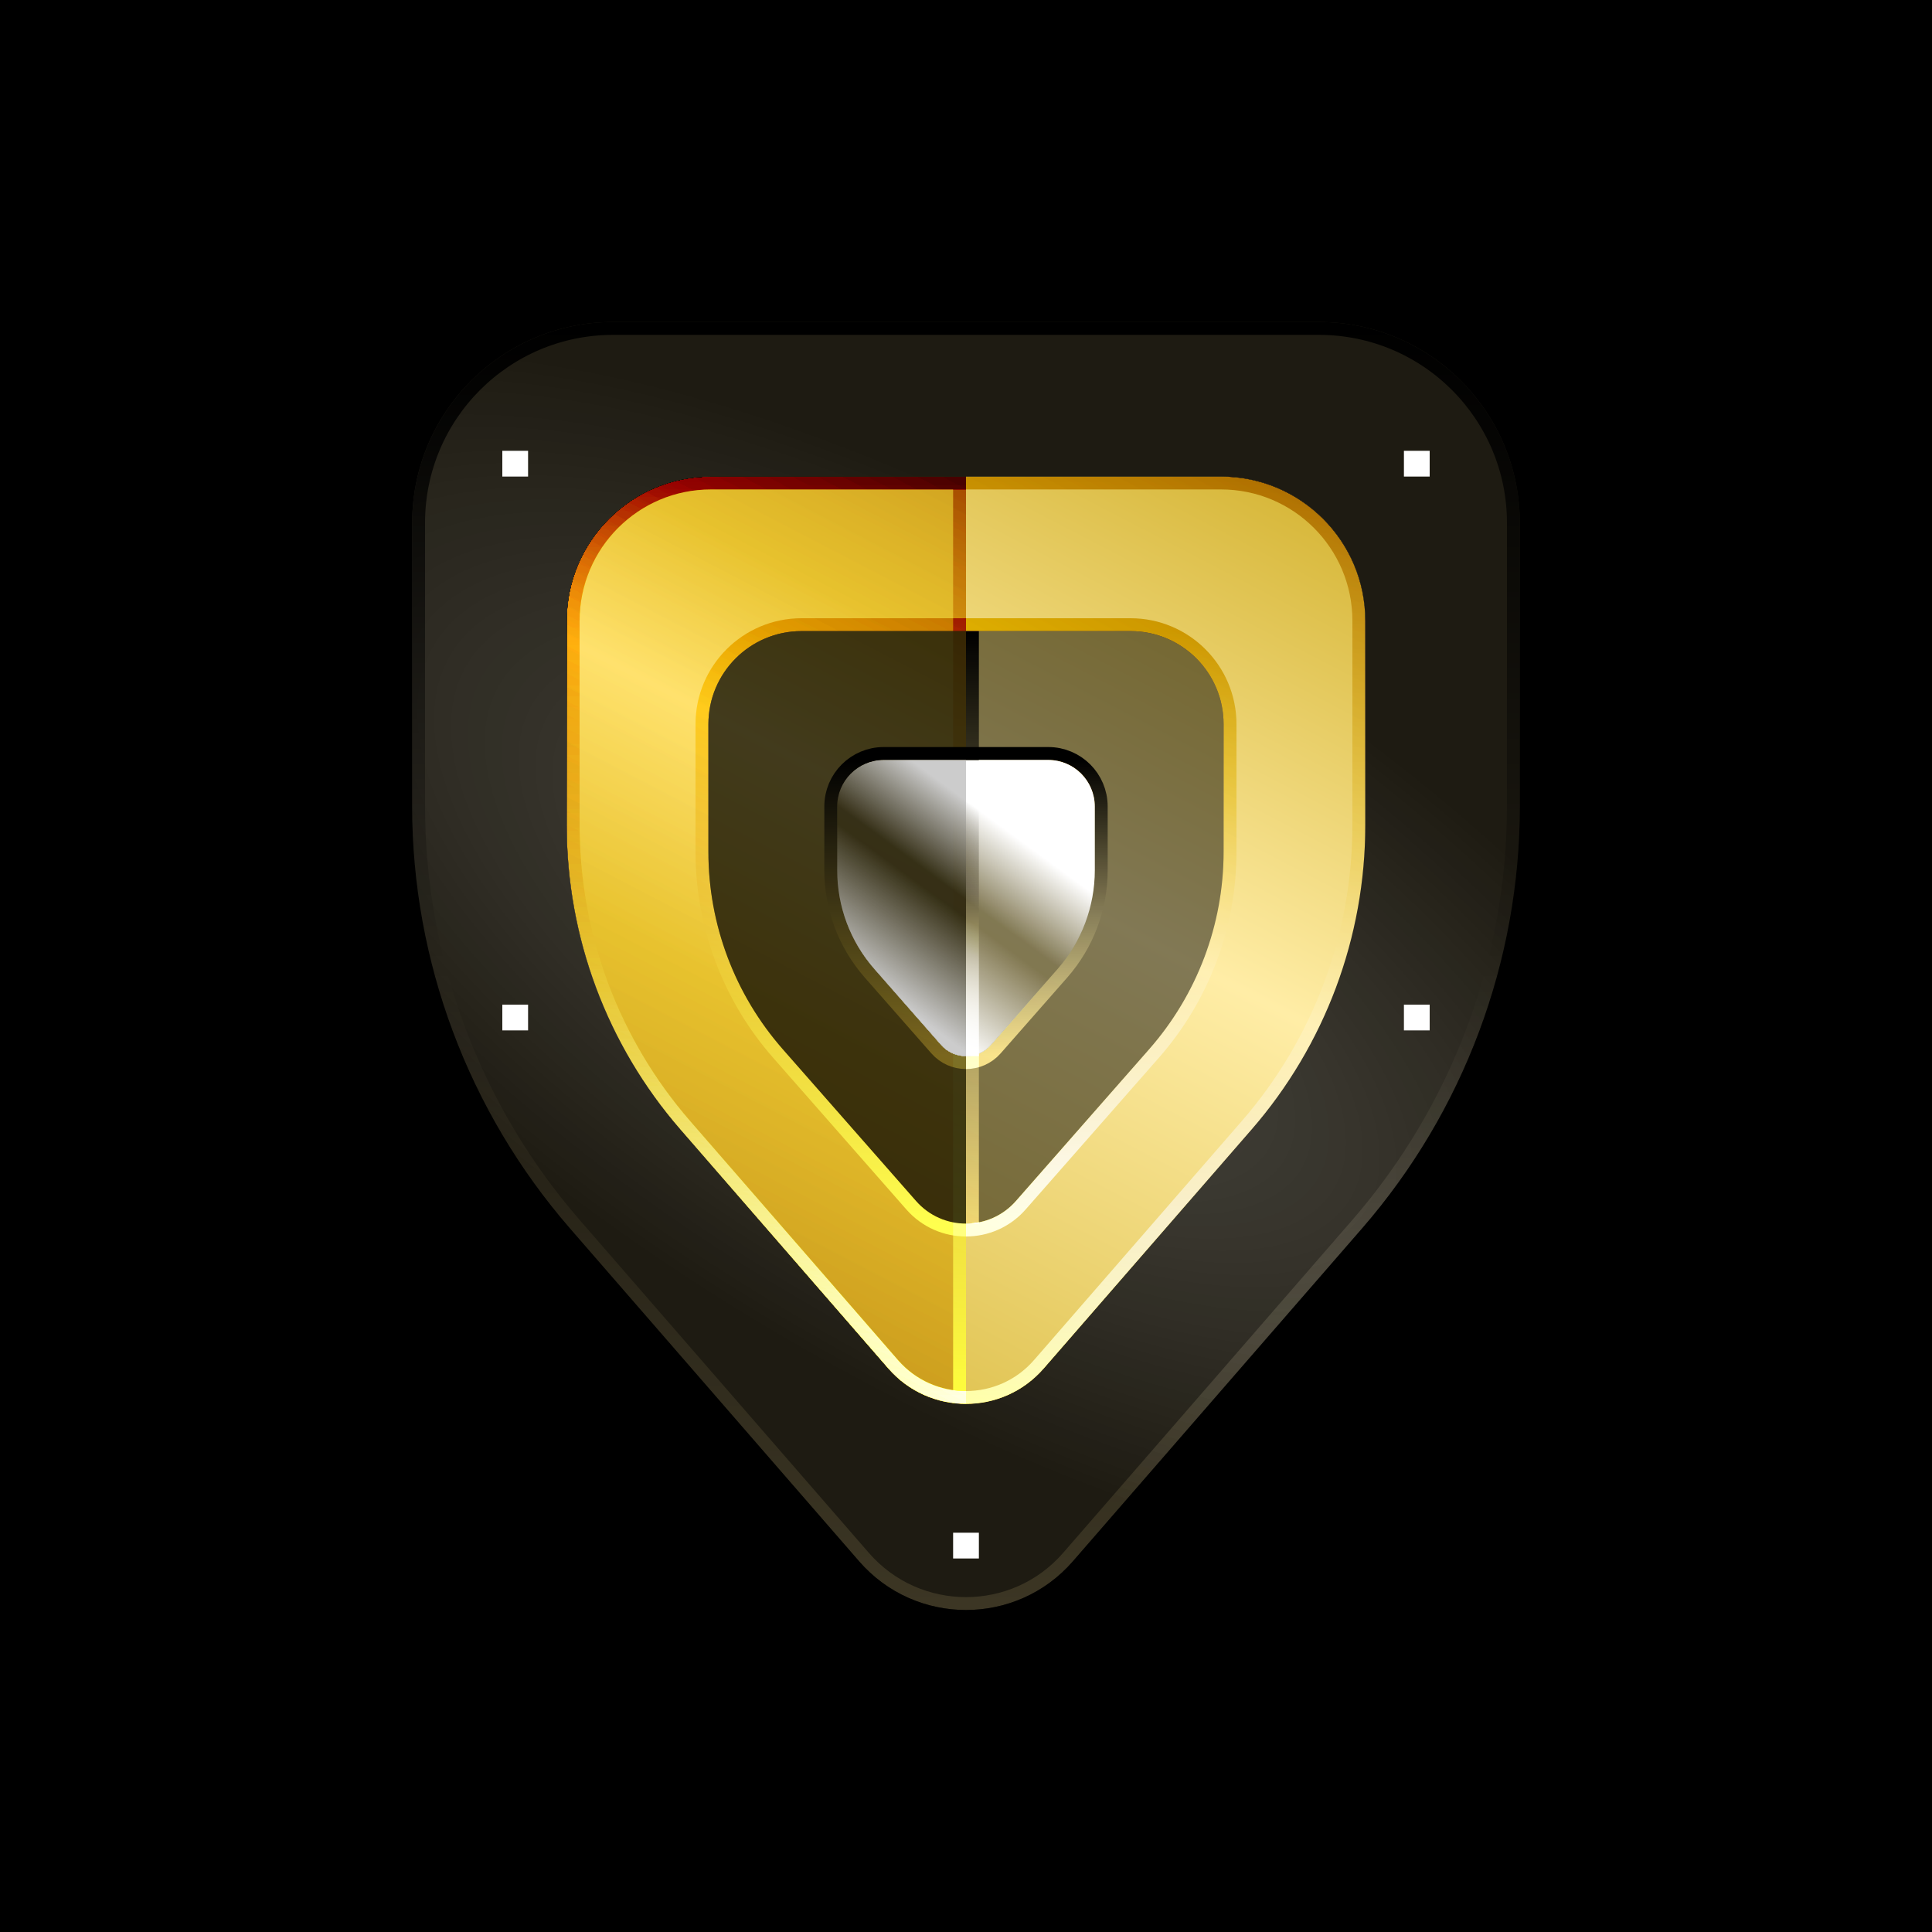
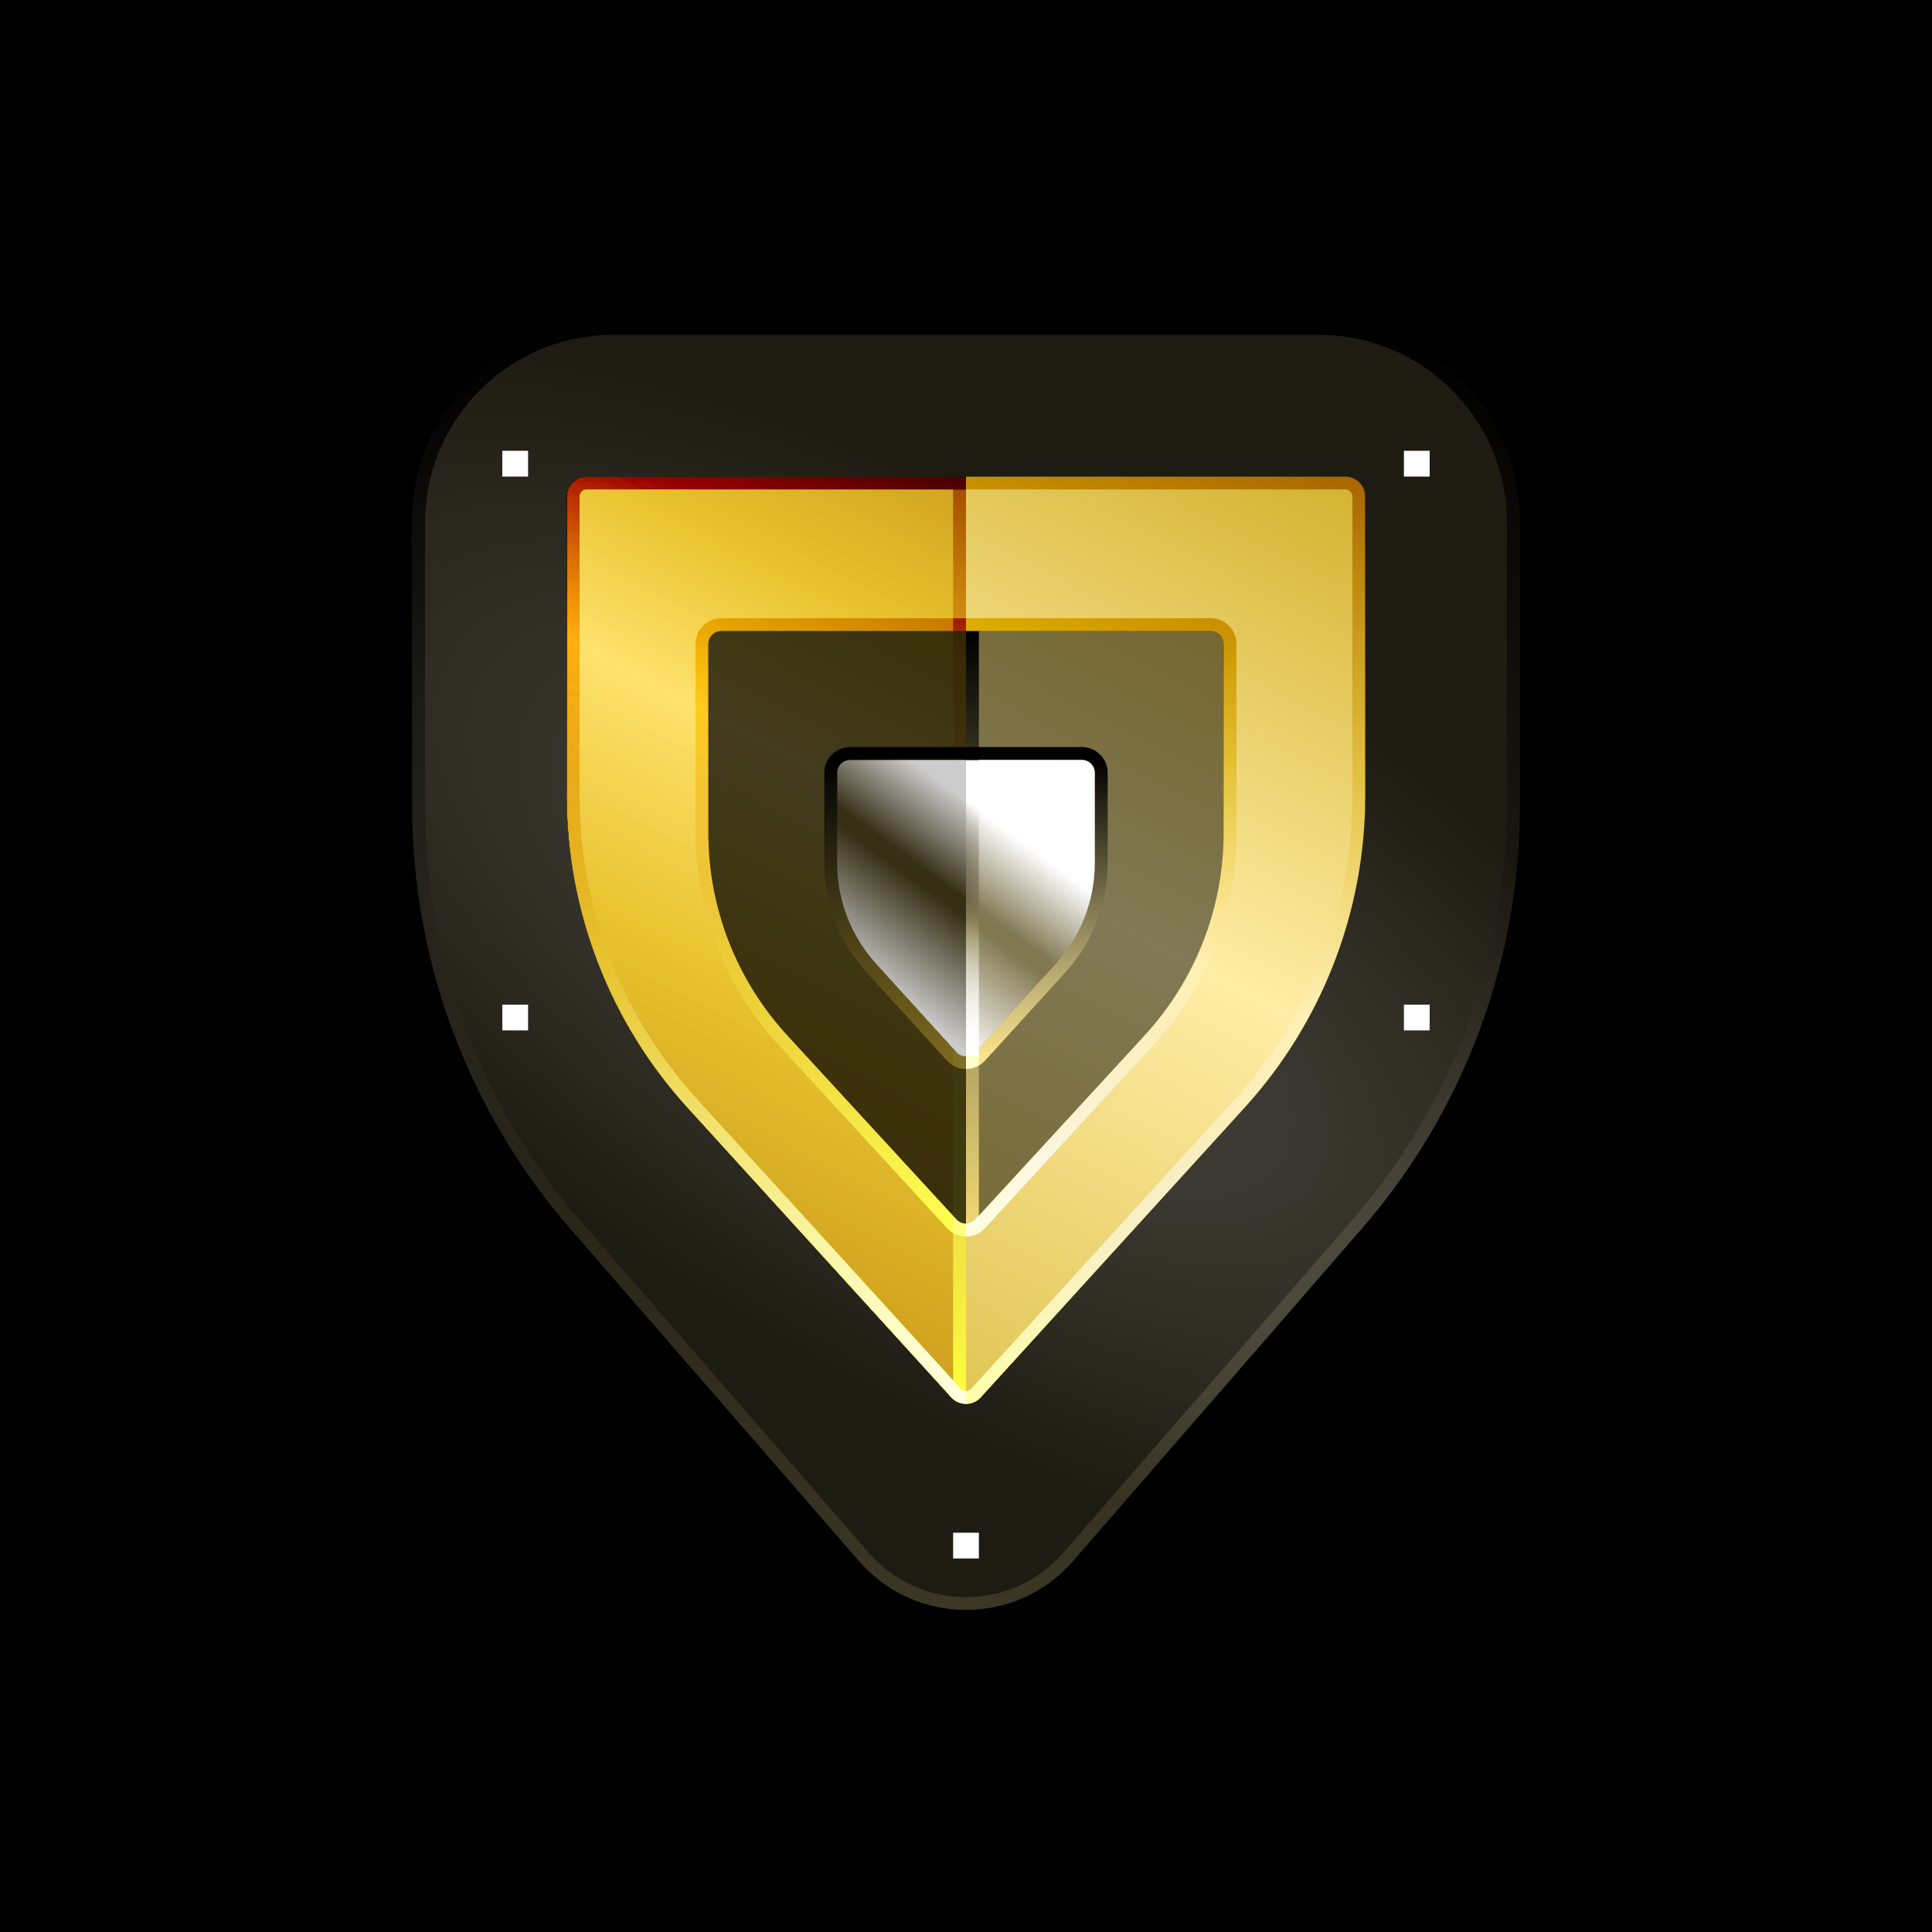
<svg xmlns="http://www.w3.org/2000/svg" width="150" height="150" viewBox="0 0 150 150" fill="none" data-name="F_2 Founder's Funded">
  <defs>
    <radialGradient id="hb2r1" cx="0" cy="0" r="1" gradientUnits="userSpaceOnUse" gradientTransform="matrix(-21.159 25 -63.129 -40.635 75 75)">
      <stop stop-color="#FFFFFF" />
      <stop offset="1" stop-color="#FFFFFF" stop-opacity="0" />
    </radialGradient>
    <linearGradient id="hb2g3" x1="75" y1="25" x2="75" y2="125" gradientUnits="userSpaceOnUse">
      <stop offset="0" stop-color="#000000" />
      <stop offset="1" stop-color="#FFFFFF" />
    </linearGradient>
    <clipPath id="hb2c2">
      <path d="M75 25L102.4 25C111.016 25 118 31.984 118 40.6L118 62.588C118 74.637 113.649 86.28 105.747 95.377L83.304 121.213C81.112 123.738 78.056 125 75 125C71.944 125 68.888 123.738 66.696 121.213L44.253 95.377C36.351 86.28 32 74.637 32 62.588L32 40.6C32 31.984 38.984 25 47.6 25L75 25Z" />
    </clipPath>
    <linearGradient id="hb2l4" x1="103.222" y1="37" x2="60.081" y2="119.928" gradientUnits="userSpaceOnUse">
      <stop offset="0" stop-color="#D4B331" />
      <stop offset="0.412" stop-color="#FFEDA6" />
      <stop offset="1" stop-color="#D4B331" />
    </linearGradient>
    <linearGradient id="hb2g6" x1="75" y1="37" x2="75" y2="109" gradientUnits="userSpaceOnUse">
      <stop offset="0" stop-color="#000000" />
      <stop offset="1" stop-color="#FFFFFF" />
    </linearGradient>
    <clipPath id="hb2c5">
-       <path d="M75 37L94.8 37C100.986 37 106 42.014 106 48.2L106 64.074C106 72.754 102.864 81.142 97.169 87.693L81.037 106.249C79.443 108.083 77.221 109 75 109C72.779 109 70.557 108.083 68.963 106.249L52.831 87.693C47.136 81.142 44 72.754 44 64.074L44 48.2C44 42.014 49.014 37 55.2 37L75 37Z" />
+       <path d="M75 37L104.45 37C105.306 37 106 37.694 106 38.55L106 61.771C106 70.736 102.655 79.378 96.619 86.007L76.146 108.493C75.839 108.831 75.419 109 75 109C74.581 109 74.161 108.831 73.854 108.493L53.381 86.007C47.345 79.378 44 70.736 44 61.771L44 38.55C44 37.694 44.694 37 45.55 37L75 37Z" />
    </clipPath>
    <linearGradient id="hb2g8" x1="75" y1="37" x2="75" y2="109" gradientUnits="userSpaceOnUse">
      <stop offset="0" stop-color="#000000" />
      <stop offset="1" stop-color="#FFFFFF" />
    </linearGradient>
    <clipPath id="hb2c7">
-       <path d="M75 109C72.779 109 70.557 108.083 68.963 106.249L52.831 87.693C47.136 81.142 44 72.754 44 64.074L44 48.2C44 42.014 49.014 37 55.2 37L75 37Z" />
+       <path d="M75 109C74.581 109 74.161 108.831 73.854 108.493L53.381 86.007C47.345 79.378 44 70.736 44 61.771L44 38.55C44 37.694 44.694 37 45.55 37L75 37Z" />
    </clipPath>
    <linearGradient id="hb2g10" x1="75" y1="49" x2="75" y2="95" gradientUnits="userSpaceOnUse">
      <stop offset="0" stop-color="#000000" />
      <stop offset="1" stop-color="#FFFFFF" />
    </linearGradient>
    <clipPath id="hb2c9">
-       <path d="M-10 -10H160V160H-10ZM75 49L87.774 49C91.765 49 95 52.235 95 56.226L95 66.136C95 71.777 92.947 77.224 89.225 81.462L78.878 93.244C77.85 94.415 76.425 95 75 95C73.575 95 72.15 94.415 71.122 93.244L60.775 81.462C57.053 77.224 55 71.777 55 66.136L55 56.226C55 52.235 58.235 49 62.226 49L75 49Z" clip-rule="evenodd" fill-rule="evenodd" />
+       <path d="M-10 -10H160V160H-10ZM75 49L94 49C94.552 49 95 49.448 95 50L95 64.671C95 70.494 92.813 76.105 88.871 80.391L75.736 94.677C75.538 94.892 75.269 95 75 95C74.731 95 74.462 94.892 74.264 94.677L61.129 80.391C57.187 76.105 55 70.494 55 64.671L55 50C55 49.448 55.448 49 56 49L75 49Z" clip-rule="evenodd" fill-rule="evenodd" />
    </clipPath>
    <linearGradient id="hb2g11" x1="75" y1="49" x2="75" y2="95" gradientUnits="userSpaceOnUse">
      <stop offset="0" stop-color="#000000" />
      <stop offset="1" stop-color="#FFFFFF" />
    </linearGradient>
    <linearGradient id="hb2q12" x1="79.38" y1="65.348" x2="70.06" y2="78.09" gradientUnits="userSpaceOnUse">
      <stop offset="0" stop-color="#FFFFFF" />
      <stop offset="0.395" stop-color="#FFFFFF" stop-opacity="0.01" />
      <stop offset="0.465" stop-color="#FFFFFF" stop-opacity="0.01" />
      <stop offset="1" stop-color="#FFFFFF" />
    </linearGradient>
    <linearGradient id="hb2g14" x1="75" y1="59" x2="75" y2="82" gradientUnits="userSpaceOnUse">
      <stop offset="0" stop-color="#000000" />
      <stop offset="1" stop-color="#FFFFFF" />
    </linearGradient>
    <clipPath id="hb2c13">
-       <path d="M-10 -10H160V160H-10ZM75 59L81.387 59C83.382 59 85 60.618 85 62.613L85 67.568C85 70.388 83.974 73.112 82.113 75.231L76.939 81.122C76.425 81.707 75.713 82 75 82C74.287 82 73.575 81.707 73.061 81.122L67.887 75.231C66.026 73.112 65 70.388 65 67.568L65 62.613C65 60.618 66.618 59 68.613 59L75 59Z" clip-rule="evenodd" fill-rule="evenodd" />
+       <path d="M-10 -10H160V160H-10ZM75 59L84 59C84.552 59 85 59.448 85 60L85 67.002C85 69.893 83.922 72.679 81.977 74.817L75.74 81.673C75.541 81.891 75.271 82 75 82C74.729 82 74.459 81.891 74.26 81.673L68.023 74.817C66.078 72.679 65 69.893 65 67.002L65 60C65 59.448 65.448 59 66 59L75 59Z" clip-rule="evenodd" fill-rule="evenodd" />
    </clipPath>
    <linearGradient id="hb2g15" x1="75" y1="59" x2="75" y2="82" gradientUnits="userSpaceOnUse">
      <stop offset="0" stop-color="#000000" />
      <stop offset="1" stop-color="#FFFFFF" />
    </linearGradient>
  </defs>
  <rect width="150" height="150" fill="#000000" data-l="bg" />
  <path d="M75 25L102.4 25C111.016 25 118 31.984 118 40.6L118 62.588C118 74.637 113.649 86.28 105.747 95.377L83.304 121.213C81.112 123.738 78.056 125 75 125C71.944 125 68.888 123.738 66.696 121.213L44.253 95.377C36.351 86.28 32 74.637 32 62.588L32 40.6C32 31.984 38.984 25 47.6 25L75 25Z" fill="#FFE396" fill-opacity="0.12" data-n="1" data-l="Plate" />
  <path d="M75 25L102.4 25C111.016 25 118 31.984 118 40.6L118 62.588C118 74.637 113.649 86.28 105.747 95.377L83.304 121.213C81.112 123.738 78.056 125 75 125C71.944 125 68.888 123.738 66.696 121.213L44.253 95.377C36.351 86.28 32 74.637 32 62.588L32 40.6C32 31.984 38.984 25 47.6 25L75 25Z" fill="url(#hb2r1)" fill-opacity="0.2" data-n="1" data-l="Plate" />
  <path d="M75 25L102.4 25C111.016 25 118 31.984 118 40.6L118 62.588C118 74.637 113.649 86.28 105.747 95.377L83.304 121.213C81.112 123.738 78.056 125 75 125C71.944 125 68.888 123.738 66.696 121.213L44.253 95.377C36.351 86.28 32 74.637 32 62.588L32 40.6C32 31.984 38.984 25 47.6 25L75 25Z" fill="none" stroke="url(#hb2g3)" stroke-width="2" clip-path="url(#hb2c2)" style="mix-blend-mode:overlay" data-n="1" data-l="Plate" />
-   <path d="M75 37L94.8 37C100.986 37 106 42.014 106 48.2L106 64.074C106 72.754 102.864 81.142 97.169 87.693L81.037 106.249C79.443 108.083 77.221 109 75 109C72.779 109 70.557 108.083 68.963 106.249L52.831 87.693C47.136 81.142 44 72.754 44 64.074L44 48.2C44 42.014 49.014 37 55.2 37L75 37Z" fill="url(#hb2l4)" data-n="2" data-l="Gem" />
-   <path d="M75 37L94.8 37C100.986 37 106 42.014 106 48.2L106 64.074C106 72.754 102.864 81.142 97.169 87.693L81.037 106.249C79.443 108.083 77.221 109 75 109C72.779 109 70.557 108.083 68.963 106.249L52.831 87.693C47.136 81.142 44 72.754 44 64.074L44 48.2C44 42.014 49.014 37 55.2 37L75 37Z" fill="none" stroke="url(#hb2g6)" stroke-width="2" clip-path="url(#hb2c5)" style="mix-blend-mode:overlay" data-n="2" data-l="Gem" />
-   <path d="M75 109C72.779 109 70.557 108.083 68.963 106.249L52.831 87.693C47.136 81.142 44 72.754 44 64.074L44 48.2C44 42.014 49.014 37 55.2 37L75 37Z" fill="#000000" fill-opacity="0.64" style="mix-blend-mode:overlay" data-n="3" data-l="Gem facet" />
-   <path d="M75 109C72.779 109 70.557 108.083 68.963 106.249L52.831 87.693C47.136 81.142 44 72.754 44 64.074L44 48.2C44 42.014 49.014 37 55.2 37L75 37Z" fill="none" stroke="url(#hb2g8)" stroke-width="2" clip-path="url(#hb2c7)" style="mix-blend-mode:overlay" data-n="3" data-l="Gem facet" />
-   <path d="M75 49L87.774 49C91.765 49 95 52.235 95 56.226L95 66.136C95 71.777 92.947 77.224 89.225 81.462L78.878 93.244C77.85 94.415 76.425 95 75 95C73.575 95 72.15 94.415 71.122 93.244L60.775 81.462C57.053 77.224 55 71.777 55 66.136L55 56.226C55 52.235 58.235 49 62.226 49L75 49Z" fill="#000000" fill-opacity="0.49" data-n="4" data-l="Recess" />
-   <path d="M75 49L87.774 49C91.765 49 95 52.235 95 56.226L95 66.136C95 71.777 92.947 77.224 89.225 81.462L78.878 93.244C77.85 94.415 76.425 95 75 95C73.575 95 72.15 94.415 71.122 93.244L60.775 81.462C57.053 77.224 55 71.777 55 66.136L55 56.226C55 52.235 58.235 49 62.226 49L75 49Z" fill="none" stroke="url(#hb2g10)" stroke-width="2" clip-path="url(#hb2c9)" style="mix-blend-mode:overlay" data-n="4" data-l="Recess" />
-   <path d="M75 49L75 49L75 56.226L75 66.136L75 81.462L75 93.244L75 95C73.575 95 72.15 94.415 71.122 93.244L60.775 81.462C57.053 77.224 55 71.777 55 66.136L55 56.226C55 52.235 58.235 49 62.226 49L75 49Z" fill="#000000" fill-opacity="0.49" data-n="5" data-l="Left facet" />
+   <path d="M75 37L104.45 37C105.306 37 106 37.694 106 38.55L106 61.771C106 70.736 102.655 79.378 96.619 86.007L76.146 108.493C75.839 108.831 75.419 109 75 109C74.581 109 74.161 108.831 73.854 108.493L53.381 86.007C47.345 79.378 44 70.736 44 61.771L44 38.55C44 37.694 44.694 37 45.55 37L75 37Z" fill="url(#hb2l4)" data-n="2" data-l="Gem" />
+   <path d="M75 37L104.45 37C105.306 37 106 37.694 106 38.55L106 61.771C106 70.736 102.655 79.378 96.619 86.007L76.146 108.493C75.839 108.831 75.419 109 75 109C74.581 109 74.161 108.831 73.854 108.493L53.381 86.007C47.345 79.378 44 70.736 44 61.771L44 38.55C44 37.694 44.694 37 45.55 37L75 37Z" fill="none" stroke="url(#hb2g6)" stroke-width="2" clip-path="url(#hb2c5)" style="mix-blend-mode:overlay" data-n="2" data-l="Gem" />
+   <path d="M75 109C74.581 109 74.161 108.831 73.854 108.493L53.381 86.007C47.345 79.378 44 70.736 44 61.771L44 38.55C44 37.694 44.694 37 45.55 37L75 37Z" fill="#000000" fill-opacity="0.64" style="mix-blend-mode:overlay" data-n="3" data-l="Gem facet" />
+   <path d="M75 109C74.581 109 74.161 108.831 73.854 108.493L53.381 86.007C47.345 79.378 44 70.736 44 61.771L44 38.55C44 37.694 44.694 37 45.55 37L75 37Z" fill="none" stroke="url(#hb2g8)" stroke-width="2" clip-path="url(#hb2c7)" style="mix-blend-mode:overlay" data-n="3" data-l="Gem facet" />
+   <path d="M75 49L94 49C94.552 49 95 49.448 95 50L95 64.671C95 70.494 92.813 76.105 88.871 80.391L75.736 94.677C75.538 94.892 75.269 95 75 95C74.731 95 74.462 94.892 74.264 94.677L61.129 80.391C57.187 76.105 55 70.494 55 64.671L55 50C55 49.448 55.448 49 56 49L75 49Z" fill="#000000" fill-opacity="0.49" data-n="4" data-l="Recess" />
+   <path d="M75 49L94 49C94.552 49 95 49.448 95 50L95 64.671C95 70.494 92.813 76.105 88.871 80.391L75.736 94.677C75.538 94.892 75.269 95 75 95C74.731 95 74.462 94.892 74.264 94.677L61.129 80.391C57.187 76.105 55 70.494 55 64.671L55 50C55 49.448 55.448 49 56 49L75 49Z" fill="none" stroke="url(#hb2g10)" stroke-width="2" clip-path="url(#hb2c9)" style="mix-blend-mode:overlay" data-n="4" data-l="Recess" />
+   <path d="M75 49L75 49L75 50L75 64.671L75 80.391L75 94.677L75 95C74.731 95 74.462 94.892 74.264 94.677L61.129 80.391C57.187 76.105 55 70.494 55 64.671L55 50C55 49.448 55.448 49 56 49L75 49Z" fill="#000000" fill-opacity="0.49" data-n="5" data-l="Left facet" />
  <path d="M75 49H76V95H75Z" fill="url(#hb2g11)" style="mix-blend-mode:overlay" data-n="6" data-l="Facet seam" />
-   <path d="M75 59L81.387 59C83.382 59 85 60.618 85 62.613L85 67.568C85 70.388 83.974 73.112 82.113 75.231L76.939 81.122C76.425 81.707 75.713 82 75 82C74.287 82 73.575 81.707 73.061 81.122L67.887 75.231C66.026 73.112 65 70.388 65 67.568L65 62.613C65 60.618 66.618 59 68.613 59L75 59Z" fill="url(#hb2q12)" data-n="7" data-l="Glass" />
-   <path d="M75 59L81.387 59C83.382 59 85 60.618 85 62.613L85 67.568C85 70.388 83.974 73.112 82.113 75.231L76.939 81.122C76.425 81.707 75.713 82 75 82C74.287 82 73.575 81.707 73.061 81.122L67.887 75.231C66.026 73.112 65 70.388 65 67.568L65 62.613C65 60.618 66.618 59 68.613 59L75 59Z" fill="none" stroke="url(#hb2g14)" stroke-width="2" clip-path="url(#hb2c13)" style="mix-blend-mode:overlay" data-n="7" data-l="Glass" />
-   <path d="M75 59L75 59L75 62.613L75 67.568L75 75.231L75 81.122L75 82C74.287 82 73.575 81.707 73.061 81.122L67.887 75.231C66.026 73.112 65 70.388 65 67.568L65 62.613C65 60.618 66.618 59 68.613 59L75 59Z" fill="#000000" fill-opacity="0.2" data-n="8" data-l="Left facet" />
+   <path d="M75 59L84 59C84.552 59 85 59.448 85 60L85 67.002C85 69.893 83.922 72.679 81.977 74.817L75.74 81.673C75.541 81.891 75.271 82 75 82C74.729 82 74.459 81.891 74.26 81.673L68.023 74.817C66.078 72.679 65 69.893 65 67.002L65 60C65 59.448 65.448 59 66 59L75 59Z" fill="url(#hb2q12)" data-n="7" data-l="Glass" />
+   <path d="M75 59L84 59C84.552 59 85 59.448 85 60L85 67.002C85 69.893 83.922 72.679 81.977 74.817L75.74 81.673C75.541 81.891 75.271 82 75 82C74.729 82 74.459 81.891 74.26 81.673L68.023 74.817C66.078 72.679 65 69.893 65 67.002L65 60C65 59.448 65.448 59 66 59L75 59Z" fill="none" stroke="url(#hb2g14)" stroke-width="2" clip-path="url(#hb2c13)" style="mix-blend-mode:overlay" data-n="7" data-l="Glass" />
+   <path d="M75 59L75 59L75 60L75 67.002L75 74.817L75 81.673L75 82C74.729 82 74.459 81.891 74.26 81.673L68.023 74.817C66.078 72.679 65 69.893 65 67.002L65 60C65 59.448 65.448 59 66 59L75 59Z" fill="#000000" fill-opacity="0.2" data-n="8" data-l="Left facet" />
  <path d="M75 59H76V82H75Z" fill="url(#hb2g15)" style="mix-blend-mode:overlay" data-n="9" data-l="Facet seam" />
  <rect x="39" y="35" width="2" height="2" fill="#FFFFFF" data-n="10" data-l="Dots" />
  <rect x="109" y="35" width="2" height="2" fill="#FFFFFF" data-n="10" data-l="Dots" />
  <rect x="39" y="78" width="2" height="2" fill="#FFFFFF" data-n="10" data-l="Dots" />
  <rect x="109" y="78" width="2" height="2" fill="#FFFFFF" data-n="10" data-l="Dots" />
  <rect x="74" y="119" width="2" height="2" fill="#FFFFFF" data-n="10" data-l="Dots" />
</svg>
